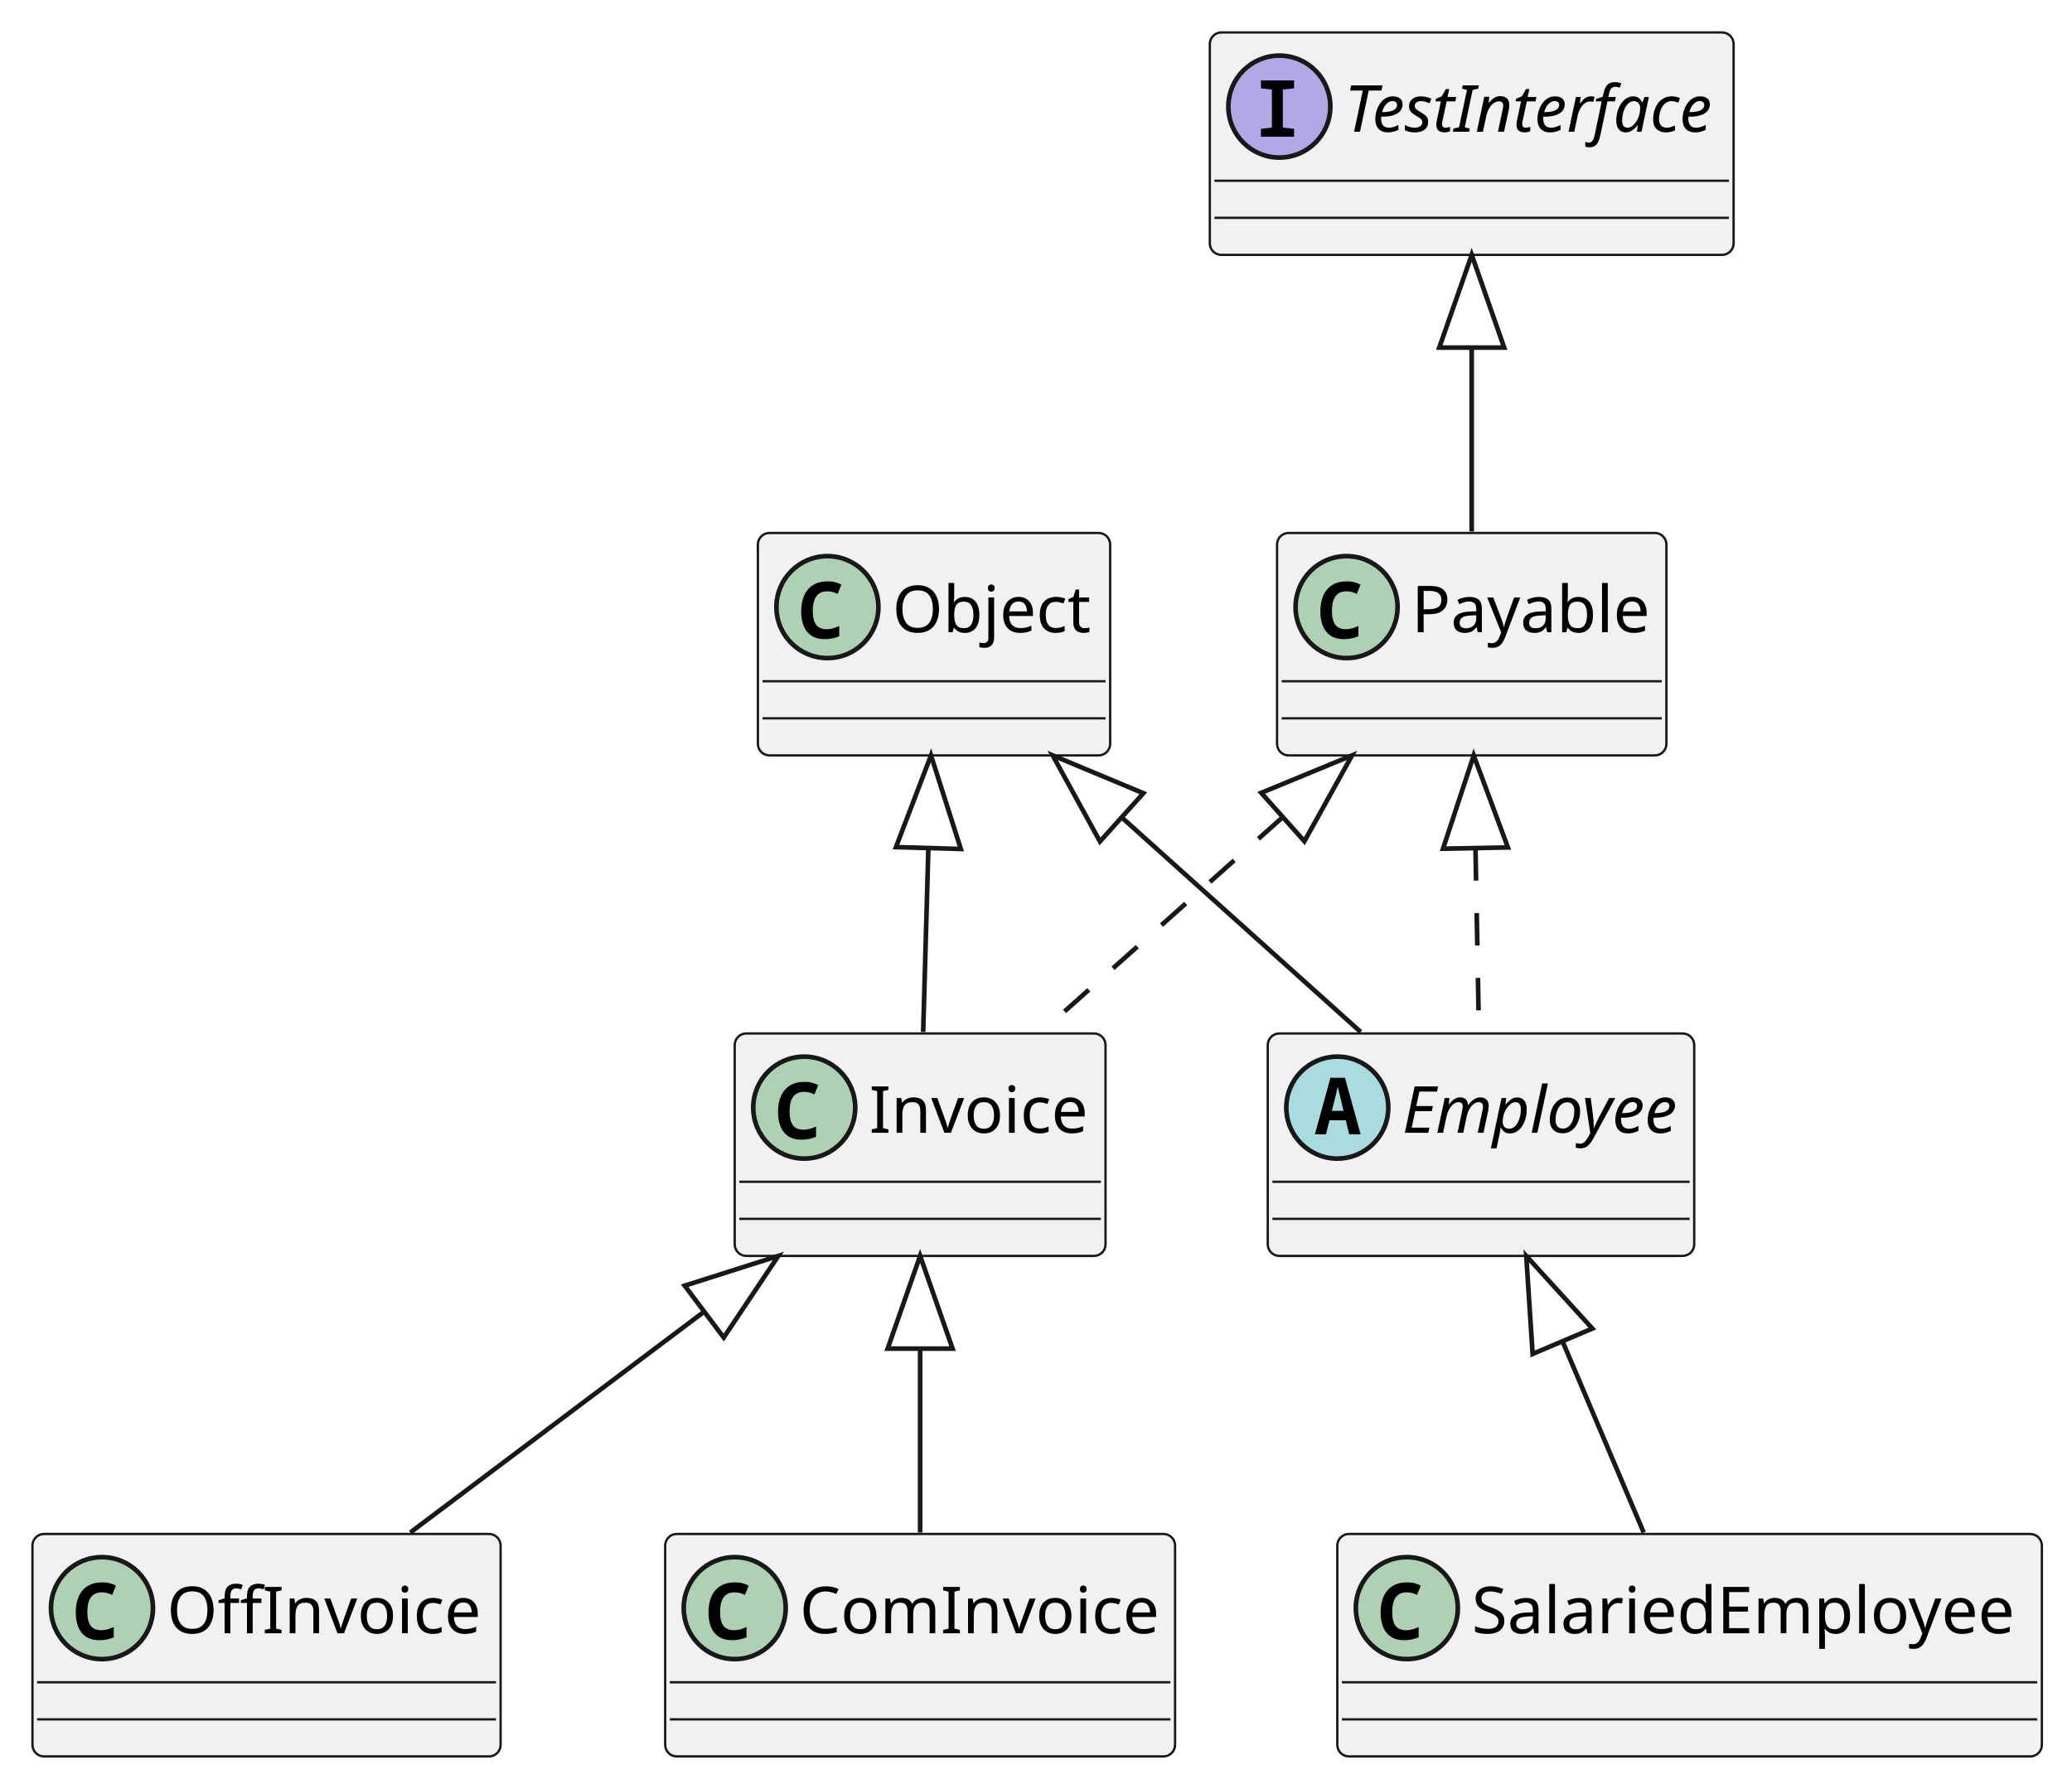
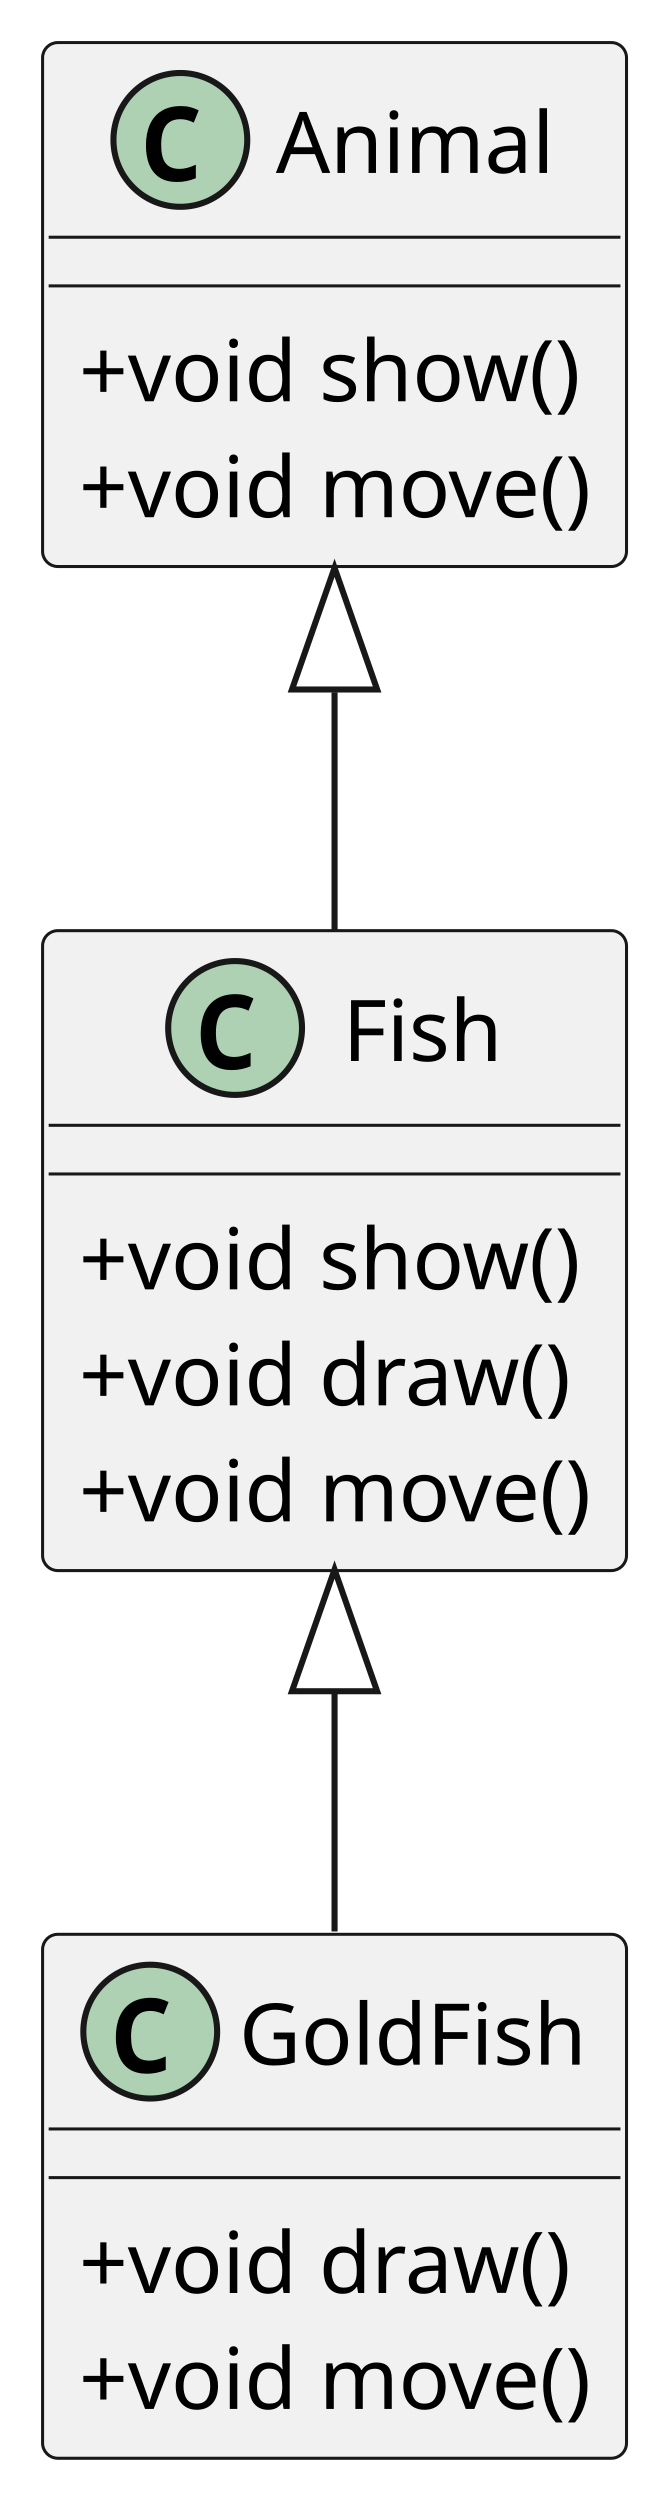
- <svg xmlns="http://www.w3.org/2000/svg" contentStyleType="text/css" height="386px" preserveAspectRatio="none" style="width:447px;height:386px;background:#FFFFFF;" version="1.1" viewBox="0 0 447 386" width="447px" zoomAndPan="magnify">
+ <svg xmlns="http://www.w3.org/2000/svg" contentStyleType="text/css" height="411px" preserveAspectRatio="none" style="width:110px;height:411px;background:#FFFFFF;" version="1.1" viewBox="0 0 110 411" width="110px" zoomAndPan="magnify">
  <defs />
  <g>
-     <g id="elem_TestInterface">
-       <rect codeLine="1193" fill="#F1F1F1" height="48" id="TestInterface" rx="2.5" ry="2.5" style="stroke:#181818;stroke-width:0.5;" width="113" x="261" y="7" />
-       <ellipse cx="276" cy="23" fill="#B4A7E5" rx="11" ry="11" style="stroke:#181818;stroke-width:1.0;" />
-       <path d="M272.031,29.5 L272.031,27.797 L274.391,27.531 L274.391,19.328 L272.031,19.062 L272.031,17.359 L279.172,17.359 L279.172,19.062 L276.75,19.328 L276.75,27.531 L279.172,27.797 L279.172,29.5 L272.031,29.5 Z " fill="#000000" />
-       <text fill="#000000" font-family="sans-serif" font-size="14" font-style="italic" lengthAdjust="spacing" textLength="81" x="290" y="28.432">TestInterface</text>
-       <line style="stroke:#181818;stroke-width:0.5;" x1="262" x2="373" y1="39" y2="39" />
-       <line style="stroke:#181818;stroke-width:0.5;" x1="262" x2="373" y1="47" y2="47" />
+     <g id="elem_Animal">
+       <rect codeLine="835" fill="#F1F1F1" height="86.136" id="Animal" rx="2.5" ry="2.5" style="stroke:#181818;stroke-width:0.5;" width="96" x="7" y="7" />
+       <ellipse cx="29.65" cy="23" fill="#ADD1B2" rx="11" ry="11" style="stroke:#181818;stroke-width:1.0;" />
+       <path d="M29.119,29.922 Q27.369,29.922 26.228,29.188 Q25.103,28.438 24.541,27.094 Q23.994,25.734 23.994,23.938 Q23.994,21.906 24.65,20.453 Q25.306,19 26.587,18.219 Q27.869,17.438 29.744,17.438 Q30.634,17.438 31.306,17.625 Q31.978,17.797 32.666,18.141 L31.853,20.156 Q31.228,19.844 30.681,19.719 Q30.15,19.594 29.666,19.594 Q28.494,19.594 27.791,20.125 Q27.087,20.656 26.791,21.609 Q26.494,22.562 26.494,23.828 Q26.494,25.844 27.212,26.812 Q27.931,27.766 29.525,27.766 Q30.119,27.766 30.744,27.609 Q31.369,27.453 32.197,27.078 L32.197,29.297 Q31.462,29.609 30.666,29.766 Q29.884,29.922 29.119,29.922 Z " fill="#000000" />
+       <text fill="#000000" font-family="sans-serif" font-size="14" lengthAdjust="spacing" textLength="47" x="45.35" y="28.432">Animal</text>
+       <line style="stroke:#181818;stroke-width:0.5;" x1="8" x2="102" y1="39" y2="39" />
+       <line style="stroke:#181818;stroke-width:0.5;" x1="8" x2="102" y1="47" y2="47" />
+       <text fill="#000000" font-family="sans-serif" font-size="14" lengthAdjust="spacing" textLength="83" x="13" y="65.966">+void show()</text>
+       <text fill="#000000" font-family="sans-serif" font-size="14" lengthAdjust="spacing" textLength="84" x="13" y="85.034">+void move()</text>
    </g>
-     <g id="elem_Object">
-       <rect codeLine="1194" fill="#F1F1F1" height="48" id="Object" rx="2.5" ry="2.5" style="stroke:#181818;stroke-width:0.5;" width="76" x="163.5" y="115" />
-       <ellipse cx="178.5" cy="131" fill="#ADD1B2" rx="11" ry="11" style="stroke:#181818;stroke-width:1.0;" />
-       <path d="M177.969,137.922 Q176.219,137.922 175.078,137.188 Q173.953,136.438 173.391,135.094 Q172.844,133.734 172.844,131.938 Q172.844,129.906 173.5,128.453 Q174.156,127 175.438,126.219 Q176.719,125.438 178.594,125.438 Q179.484,125.438 180.156,125.625 Q180.828,125.797 181.516,126.141 L180.703,128.156 Q180.078,127.844 179.531,127.719 Q179,127.594 178.516,127.594 Q177.344,127.594 176.641,128.125 Q175.938,128.656 175.641,129.609 Q175.344,130.562 175.344,131.828 Q175.344,133.844 176.062,134.812 Q176.781,135.766 178.375,135.766 Q178.969,135.766 179.594,135.609 Q180.219,135.453 181.047,135.078 L181.047,137.297 Q180.312,137.609 179.516,137.766 Q178.734,137.922 177.969,137.922 Z " fill="#000000" />
-       <text fill="#000000" font-family="sans-serif" font-size="14" lengthAdjust="spacing" textLength="44" x="192.5" y="136.432">Object</text>
-       <line style="stroke:#181818;stroke-width:0.5;" x1="164.5" x2="238.5" y1="147" y2="147" />
-       <line style="stroke:#181818;stroke-width:0.5;" x1="164.5" x2="238.5" y1="155" y2="155" />
+     <g id="elem_Fish">
+       <rect codeLine="839" fill="#F1F1F1" height="105.204" id="Fish" rx="2.5" ry="2.5" style="stroke:#181818;stroke-width:0.5;" width="96" x="7" y="153" />
+       <ellipse cx="38.65" cy="169" fill="#ADD1B2" rx="11" ry="11" style="stroke:#181818;stroke-width:1.0;" />
+       <path d="M38.119,175.922 Q36.369,175.922 35.228,175.188 Q34.103,174.438 33.541,173.094 Q32.994,171.734 32.994,169.938 Q32.994,167.906 33.65,166.453 Q34.306,165 35.587,164.219 Q36.869,163.438 38.744,163.438 Q39.634,163.438 40.306,163.625 Q40.978,163.797 41.666,164.141 L40.853,166.156 Q40.228,165.844 39.681,165.719 Q39.15,165.594 38.666,165.594 Q37.494,165.594 36.791,166.125 Q36.087,166.656 35.791,167.609 Q35.494,168.562 35.494,169.828 Q35.494,171.844 36.212,172.812 Q36.931,173.766 38.525,173.766 Q39.119,173.766 39.744,173.609 Q40.369,173.453 41.197,173.078 L41.197,175.297 Q40.462,175.609 39.666,175.766 Q38.884,175.922 38.119,175.922 Z " fill="#000000" />
+       <text fill="#000000" font-family="sans-serif" font-size="14" lengthAdjust="spacing" textLength="27" x="56.35" y="174.432">Fish</text>
+       <line style="stroke:#181818;stroke-width:0.5;" x1="8" x2="102" y1="185" y2="185" />
+       <line style="stroke:#181818;stroke-width:0.5;" x1="8" x2="102" y1="193" y2="193" />
+       <text fill="#000000" font-family="sans-serif" font-size="14" lengthAdjust="spacing" textLength="83" x="13" y="211.966">+void show()</text>
+       <text fill="#000000" font-family="sans-serif" font-size="14" lengthAdjust="spacing" textLength="82" x="13" y="231.034">+void draw()</text>
+       <text fill="#000000" font-family="sans-serif" font-size="14" lengthAdjust="spacing" textLength="84" x="13" y="250.102">+void move()</text>
    </g>
-     <g id="elem_Invoice">
-       <rect codeLine="1202" fill="#F1F1F1" height="48" id="Invoice" rx="2.5" ry="2.5" style="stroke:#181818;stroke-width:0.5;" width="80" x="158.5" y="223" />
-       <ellipse cx="173.5" cy="239" fill="#ADD1B2" rx="11" ry="11" style="stroke:#181818;stroke-width:1.0;" />
-       <path d="M172.969,245.922 Q171.219,245.922 170.078,245.188 Q168.953,244.438 168.391,243.094 Q167.844,241.734 167.844,239.938 Q167.844,237.906 168.5,236.453 Q169.156,235 170.438,234.219 Q171.719,233.438 173.594,233.438 Q174.484,233.438 175.156,233.625 Q175.828,233.797 176.516,234.141 L175.703,236.156 Q175.078,235.844 174.531,235.719 Q174,235.594 173.516,235.594 Q172.344,235.594 171.641,236.125 Q170.938,236.656 170.641,237.609 Q170.344,238.562 170.344,239.828 Q170.344,241.844 171.062,242.812 Q171.781,243.766 173.375,243.766 Q173.969,243.766 174.594,243.609 Q175.219,243.453 176.047,243.078 L176.047,245.297 Q175.312,245.609 174.516,245.766 Q173.734,245.922 172.969,245.922 Z " fill="#000000" />
-       <text fill="#000000" font-family="sans-serif" font-size="14" lengthAdjust="spacing" textLength="48" x="187.5" y="244.432">Invoice</text>
-       <line style="stroke:#181818;stroke-width:0.5;" x1="159.5" x2="237.5" y1="255" y2="255" />
-       <line style="stroke:#181818;stroke-width:0.5;" x1="159.5" x2="237.5" y1="263" y2="263" />
+     <g id="elem_GoldFish">
+       <rect codeLine="844" fill="#F1F1F1" height="86.136" id="GoldFish" rx="2.5" ry="2.5" style="stroke:#181818;stroke-width:0.5;" width="96" x="7" y="318" />
+       <ellipse cx="24.7" cy="334" fill="#ADD1B2" rx="11" ry="11" style="stroke:#181818;stroke-width:1.0;" />
+       <path d="M24.169,340.922 Q22.419,340.922 21.278,340.188 Q20.153,339.438 19.591,338.094 Q19.044,336.734 19.044,334.938 Q19.044,332.906 19.7,331.453 Q20.356,330 21.637,329.219 Q22.919,328.438 24.794,328.438 Q25.684,328.438 26.356,328.625 Q27.028,328.797 27.716,329.141 L26.903,331.156 Q26.278,330.844 25.731,330.719 Q25.2,330.594 24.716,330.594 Q23.544,330.594 22.841,331.125 Q22.137,331.656 21.841,332.609 Q21.544,333.562 21.544,334.828 Q21.544,336.844 22.262,337.812 Q22.981,338.766 24.575,338.766 Q25.169,338.766 25.794,338.609 Q26.419,338.453 27.247,338.078 L27.247,340.297 Q26.512,340.609 25.716,340.766 Q24.934,340.922 24.169,340.922 Z " fill="#000000" />
+       <text fill="#000000" font-family="sans-serif" font-size="14" lengthAdjust="spacing" textLength="58" x="39.3" y="339.432">GoldFish</text>
+       <line style="stroke:#181818;stroke-width:0.5;" x1="8" x2="102" y1="350" y2="350" />
+       <line style="stroke:#181818;stroke-width:0.5;" x1="8" x2="102" y1="358" y2="358" />
+       <text fill="#000000" font-family="sans-serif" font-size="14" lengthAdjust="spacing" textLength="82" x="13" y="376.966">+void draw()</text>
+       <text fill="#000000" font-family="sans-serif" font-size="14" lengthAdjust="spacing" textLength="84" x="13" y="396.034">+void move()</text>
    </g>
-     <g id="elem_Employee">
-       <rect codeLine="1203" fill="#F1F1F1" height="48" id="Employee" rx="2.5" ry="2.5" style="stroke:#181818;stroke-width:0.5;" width="92" x="273.5" y="223" />
-       <ellipse cx="288.5" cy="239" fill="#A9DCDF" rx="11" ry="11" style="stroke:#181818;stroke-width:1.0;" />
-       <path d="M283.672,244.75 L287.016,232.562 L290.156,232.562 L293.531,244.75 L291.062,244.75 L290.328,241.734 L286.812,241.734 L286.062,244.75 L283.672,244.75 Z M288.078,236.703 L287.328,239.703 L289.844,239.703 L289.125,236.703 Q288.984,236.125 288.859,235.578 Q288.734,235.016 288.594,234.438 Q288.484,235.016 288.344,235.578 Q288.203,236.125 288.078,236.703 Z " fill="#000000" />
-       <text fill="#000000" font-family="sans-serif" font-size="14" font-style="italic" lengthAdjust="spacing" textLength="60" x="302.5" y="244.432">Employee</text>
-       <line style="stroke:#181818;stroke-width:0.5;" x1="274.5" x2="364.5" y1="255" y2="255" />
-       <line style="stroke:#181818;stroke-width:0.5;" x1="274.5" x2="364.5" y1="263" y2="263" />
+     <g id="link_Animal_Fish">
+       <path codeLine="849" d="M55,113.81 C55,126.84 55,140.43 55,153 " fill="none" id="Animal-backto-Fish" style="stroke:#181818;stroke-width:1.0;" />
+       <polygon fill="none" points="48,113.35,55,93.35,62,113.35,48,113.35" style="stroke:#181818;stroke-width:1.0;" />
    </g>
-     <g id="elem_OffInvoice">
-       <rect codeLine="1197" fill="#F1F1F1" height="48" id="OffInvoice" rx="2.5" ry="2.5" style="stroke:#181818;stroke-width:0.5;" width="101" x="7" y="331" />
-       <ellipse cx="22" cy="347" fill="#ADD1B2" rx="11" ry="11" style="stroke:#181818;stroke-width:1.0;" />
-       <path d="M21.469,353.922 Q19.719,353.922 18.578,353.188 Q17.453,352.438 16.891,351.094 Q16.344,349.734 16.344,347.938 Q16.344,345.906 17,344.453 Q17.656,343 18.938,342.219 Q20.219,341.438 22.094,341.438 Q22.984,341.438 23.656,341.625 Q24.328,341.797 25.016,342.141 L24.203,344.156 Q23.578,343.844 23.031,343.719 Q22.5,343.594 22.016,343.594 Q20.844,343.594 20.141,344.125 Q19.438,344.656 19.141,345.609 Q18.844,346.562 18.844,347.828 Q18.844,349.844 19.562,350.812 Q20.281,351.766 21.875,351.766 Q22.469,351.766 23.094,351.609 Q23.719,351.453 24.547,351.078 L24.547,353.297 Q23.812,353.609 23.016,353.766 Q22.234,353.922 21.469,353.922 Z " fill="#000000" />
-       <text fill="#000000" font-family="sans-serif" font-size="14" lengthAdjust="spacing" textLength="69" x="36" y="352.432">OffInvoice</text>
-       <line style="stroke:#181818;stroke-width:0.5;" x1="8" x2="107" y1="363" y2="363" />
-       <line style="stroke:#181818;stroke-width:0.5;" x1="8" x2="107" y1="371" y2="371" />
-     </g>
-     <g id="elem_ComInvoice">
-       <rect codeLine="1198" fill="#F1F1F1" height="48" id="ComInvoice" rx="2.5" ry="2.5" style="stroke:#181818;stroke-width:0.5;" width="110" x="143.5" y="331" />
-       <ellipse cx="158.5" cy="347" fill="#ADD1B2" rx="11" ry="11" style="stroke:#181818;stroke-width:1.0;" />
-       <path d="M157.969,353.922 Q156.219,353.922 155.078,353.188 Q153.953,352.438 153.391,351.094 Q152.844,349.734 152.844,347.938 Q152.844,345.906 153.5,344.453 Q154.156,343 155.438,342.219 Q156.719,341.438 158.594,341.438 Q159.484,341.438 160.156,341.625 Q160.828,341.797 161.516,342.141 L160.703,344.156 Q160.078,343.844 159.531,343.719 Q159,343.594 158.516,343.594 Q157.344,343.594 156.641,344.125 Q155.938,344.656 155.641,345.609 Q155.344,346.562 155.344,347.828 Q155.344,349.844 156.062,350.812 Q156.781,351.766 158.375,351.766 Q158.969,351.766 159.594,351.609 Q160.219,351.453 161.047,351.078 L161.047,353.297 Q160.312,353.609 159.516,353.766 Q158.734,353.922 157.969,353.922 Z " fill="#000000" />
-       <text fill="#000000" font-family="sans-serif" font-size="14" lengthAdjust="spacing" textLength="78" x="172.5" y="352.432">ComInvoice</text>
-       <line style="stroke:#181818;stroke-width:0.5;" x1="144.5" x2="252.5" y1="363" y2="363" />
-       <line style="stroke:#181818;stroke-width:0.5;" x1="144.5" x2="252.5" y1="371" y2="371" />
-     </g>
-     <g id="elem_SalariedEmployee">
-       <rect codeLine="1199" fill="#F1F1F1" height="48" id="SalariedEmployee" rx="2.5" ry="2.5" style="stroke:#181818;stroke-width:0.5;" width="152" x="288.5" y="331" />
-       <ellipse cx="303.5" cy="347" fill="#ADD1B2" rx="11" ry="11" style="stroke:#181818;stroke-width:1.0;" />
-       <path d="M302.969,353.922 Q301.219,353.922 300.078,353.188 Q298.953,352.438 298.391,351.094 Q297.844,349.734 297.844,347.938 Q297.844,345.906 298.5,344.453 Q299.156,343 300.438,342.219 Q301.719,341.438 303.594,341.438 Q304.484,341.438 305.156,341.625 Q305.828,341.797 306.516,342.141 L305.703,344.156 Q305.078,343.844 304.531,343.719 Q304,343.594 303.516,343.594 Q302.344,343.594 301.641,344.125 Q300.938,344.656 300.641,345.609 Q300.344,346.562 300.344,347.828 Q300.344,349.844 301.062,350.812 Q301.781,351.766 303.375,351.766 Q303.969,351.766 304.594,351.609 Q305.219,351.453 306.047,351.078 L306.047,353.297 Q305.312,353.609 304.516,353.766 Q303.734,353.922 302.969,353.922 Z " fill="#000000" />
-       <text fill="#000000" font-family="sans-serif" font-size="14" lengthAdjust="spacing" textLength="120" x="317.5" y="352.432">SalariedEmployee</text>
-       <line style="stroke:#181818;stroke-width:0.5;" x1="289.5" x2="439.5" y1="363" y2="363" />
-       <line style="stroke:#181818;stroke-width:0.5;" x1="289.5" x2="439.5" y1="371" y2="371" />
-     </g>
-     <g id="elem_Payable">
-       <rect fill="#F1F1F1" height="48" id="Payable" rx="2.5" ry="2.5" style="stroke:#181818;stroke-width:0.5;" width="84" x="275.5" y="115" />
-       <ellipse cx="290.5" cy="131" fill="#ADD1B2" rx="11" ry="11" style="stroke:#181818;stroke-width:1.0;" />
-       <path d="M289.969,137.922 Q288.219,137.922 287.078,137.188 Q285.953,136.438 285.391,135.094 Q284.844,133.734 284.844,131.938 Q284.844,129.906 285.5,128.453 Q286.156,127 287.438,126.219 Q288.719,125.438 290.594,125.438 Q291.484,125.438 292.156,125.625 Q292.828,125.797 293.516,126.141 L292.703,128.156 Q292.078,127.844 291.531,127.719 Q291,127.594 290.516,127.594 Q289.344,127.594 288.641,128.125 Q287.938,128.656 287.641,129.609 Q287.344,130.562 287.344,131.828 Q287.344,133.844 288.062,134.812 Q288.781,135.766 290.375,135.766 Q290.969,135.766 291.594,135.609 Q292.219,135.453 293.047,135.078 L293.047,137.297 Q292.312,137.609 291.516,137.766 Q290.734,137.922 289.969,137.922 Z " fill="#000000" />
-       <text fill="#000000" font-family="sans-serif" font-size="14" lengthAdjust="spacing" textLength="52" x="304.5" y="136.432">Payable</text>
-       <line style="stroke:#181818;stroke-width:0.5;" x1="276.5" x2="358.5" y1="147" y2="147" />
-       <line style="stroke:#181818;stroke-width:0.5;" x1="276.5" x2="358.5" y1="155" y2="155" />
-     </g>
-     <g id="link_TestInterface_Payable">
-       <path codeLine="1201" d="M317.5,75.02 C317.5,88.58 317.5,103.04 317.5,114.68 " fill="none" id="TestInterface-backto-Payable" style="stroke:#181818;stroke-width:1.0;" />
-       <polygon fill="none" points="310.5,75,317.5,55,324.5,75,310.5,75" style="stroke:#181818;stroke-width:1.0;" />
-     </g>
-     <g id="link_Payable_Invoice">
-       <path d="M276.71,176.34 C259.48,191.68 239.93,209.1 224.68,222.68 " fill="none" id="Payable-backto-Invoice" style="stroke:#181818;stroke-width:1.0;stroke-dasharray:7.0,7.0;" />
-       <polygon fill="none" points="272.09,171.08,291.68,163,281.4,181.53,272.09,171.08" style="stroke:#181818;stroke-width:1.0;" />
-     </g>
-     <g id="link_Payable_Employee">
-       <path d="M318.31,183.02 C318.57,196.58 318.84,211.04 319.06,222.68 " fill="none" id="Payable-backto-Employee" style="stroke:#181818;stroke-width:1.0;stroke-dasharray:7.0,7.0;" />
-       <polygon fill="none" points="311.31,183.13,317.93,163,325.31,182.86,311.31,183.13" style="stroke:#181818;stroke-width:1.0;" />
-     </g>
-     <g id="link_Object_Invoice">
-       <path codeLine="1204" d="M200.28,183.02 C199.9,196.58 199.49,211.04 199.16,222.68 " fill="none" id="Object-backto-Invoice" style="stroke:#181818;stroke-width:1.0;" />
-       <polygon fill="none" points="193.29,182.79,200.85,163,207.28,183.19,193.29,182.79" style="stroke:#181818;stroke-width:1.0;" />
-     </g>
-     <g id="link_Object_Employee">
-       <path codeLine="1205" d="M242.21,176.57 C259.23,191.86 278.5,209.17 293.54,222.68 " fill="none" id="Object-backto-Employee" style="stroke:#181818;stroke-width:1.0;" />
-       <polygon fill="none" points="237.3,181.57,227.1,163,246.66,171.16,237.3,181.57" style="stroke:#181818;stroke-width:1.0;" />
-     </g>
-     <g id="link_Invoice_OffInvoice">
-       <path codeLine="1206" d="M151.72,283.17 C130.94,298.79 107.05,316.75 88.52,330.68 " fill="none" id="Invoice-backto-OffInvoice" style="stroke:#181818;stroke-width:1.0;" />
-       <polygon fill="none" points="147.71,277.42,167.91,271,156.13,288.61,147.71,277.42" style="stroke:#181818;stroke-width:1.0;" />
-     </g>
-     <g id="link_Invoice_ComInvoice">
-       <path codeLine="1207" d="M198.5,291.02 C198.5,304.58 198.5,319.04 198.5,330.68 " fill="none" id="Invoice-backto-ComInvoice" style="stroke:#181818;stroke-width:1.0;" />
-       <polygon fill="none" points="191.5,291,198.5,271,205.5,291,191.5,291" style="stroke:#181818;stroke-width:1.0;" />
-     </g>
-     <g id="link_Employee_SalariedEmployee">
-       <path codeLine="1208" d="M337.15,289.57 C343.08,303.54 349.48,318.62 354.6,330.68 " fill="none" id="Employee-backto-SalariedEmployee" style="stroke:#181818;stroke-width:1.0;" />
-       <polygon fill="none" points="330.64,292.15,329.26,271,343.52,286.67,330.64,292.15" style="stroke:#181818;stroke-width:1.0;" />
+     <g id="link_Fish_GoldFish">
+       <path codeLine="850" d="M55,278.12 C55,291.61 55,305.3 55,317.53 " fill="none" id="Fish-backto-GoldFish" style="stroke:#181818;stroke-width:1.0;" />
+       <polygon fill="none" points="48,278.04,55,258.04,62,278.04,48,278.04" style="stroke:#181818;stroke-width:1.0;" />
    </g>
  </g>
</svg>
